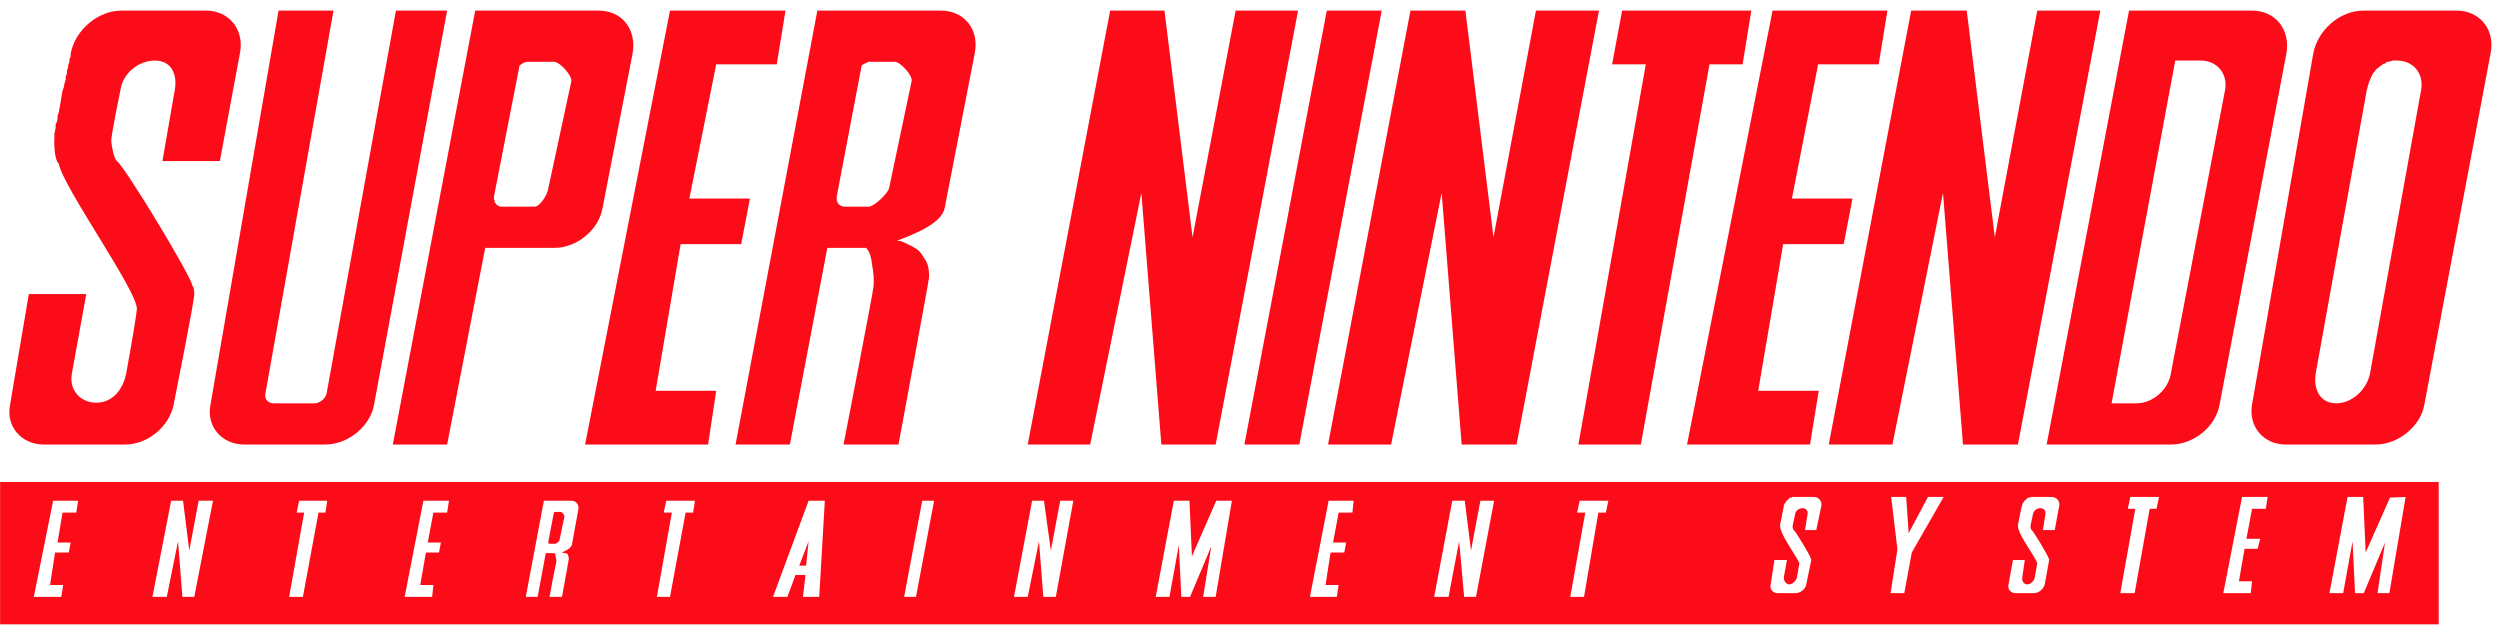
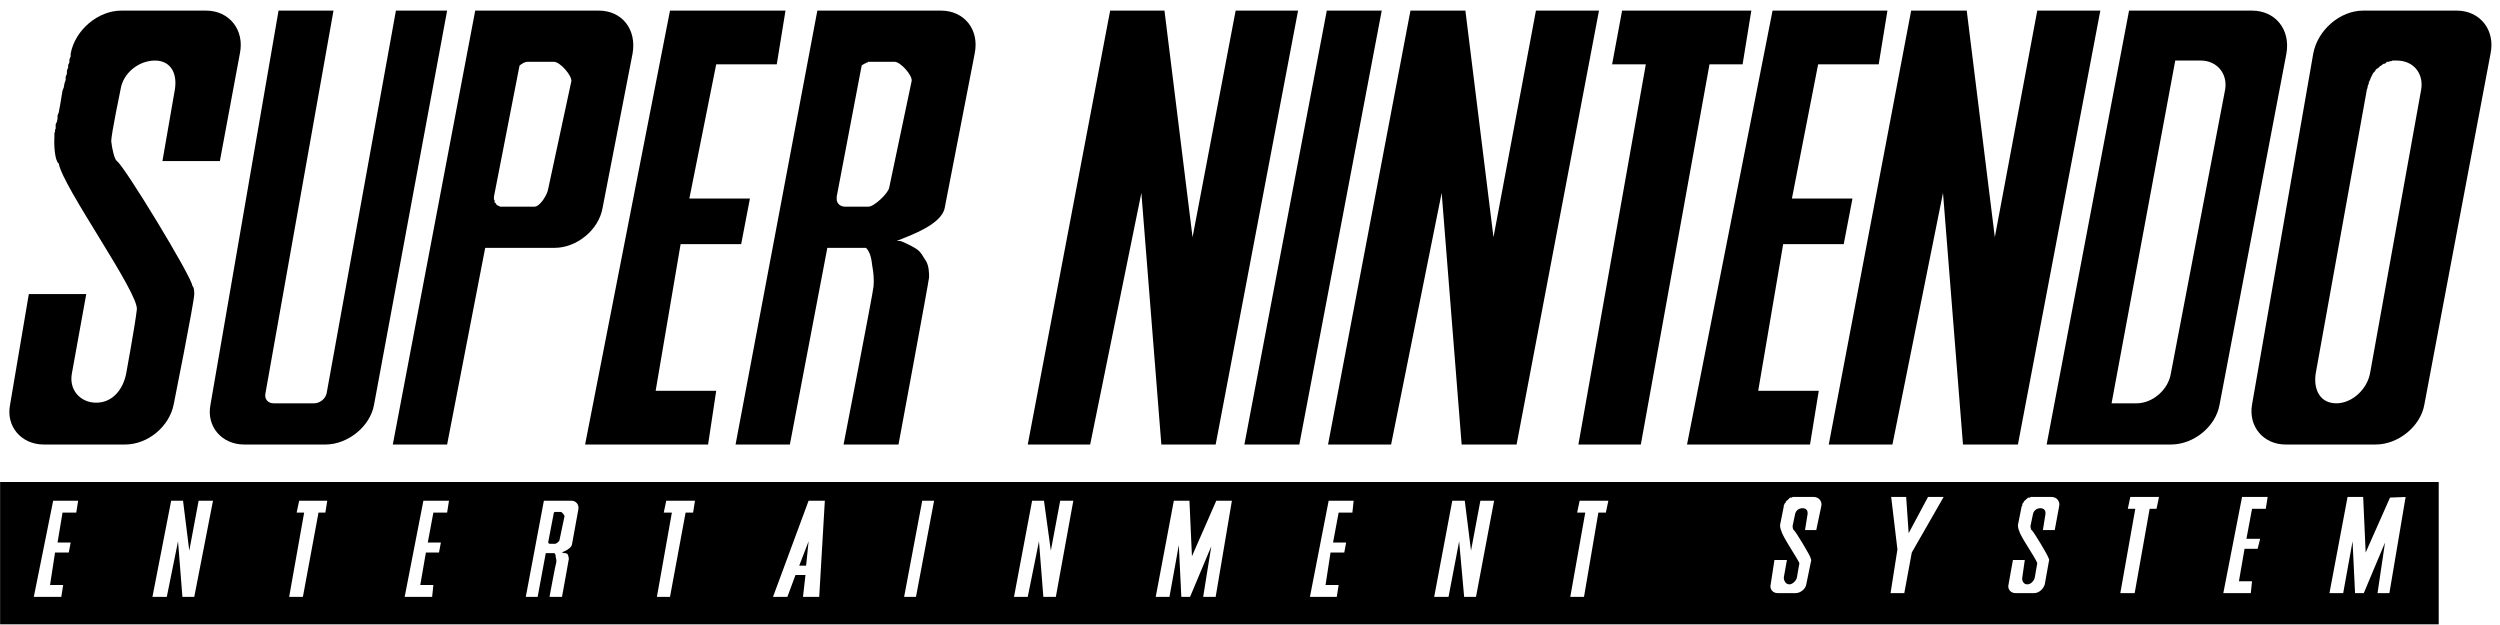
<svg xmlns="http://www.w3.org/2000/svg" version="1.0" width="296" height="73.92" viewBox="0 0 1 1" id="body">
  <defs id="defs2260" />
-   <path d="M -1.308,0.017 C -1.345,0.017 -1.382,0.048 -1.389,0.086 L -1.389,0.086 L -1.389,0.087 L -1.389,0.088 L -1.389,0.089 L -1.389,0.09 L -1.389,0.091 L -1.39,0.092 L -1.39,0.093 L -1.391,0.095 L -1.391,0.097 L -1.391,0.098 L -1.391,0.1 L -1.392,0.102 L -1.393,0.104 L -1.393,0.108 L -1.395,0.113 L -1.395,0.118 L -1.397,0.123 L -1.397,0.128 L -1.399,0.134 L -1.4,0.14 L -1.402,0.145 L -1.404,0.157 L -1.405,0.163 L -1.406,0.169 L -1.407,0.174 L -1.408,0.18 L -1.41,0.185 L -1.41,0.19 L -1.411,0.195 L -1.413,0.199 L -1.413,0.204 L -1.413,0.206 L -1.414,0.208 L -1.414,0.21 L -1.414,0.211 L -1.415,0.213 L -1.415,0.214 L -1.415,0.216 L -1.415,0.217 L -1.415,0.218 L -1.415,0.219 C -1.416,0.235 -1.414,0.258 -1.408,0.262 C -1.402,0.299 -1.279,0.47 -1.283,0.496 C -1.286,0.522 -1.3,0.598 -1.3,0.598 C -1.305,0.624 -1.322,0.645 -1.348,0.645 C -1.374,0.645 -1.392,0.624 -1.387,0.598 L -1.364,0.471 L -1.456,0.471 L -1.486,0.648 C -1.493,0.683 -1.468,0.712 -1.432,0.712 L -1.302,0.712 C -1.265,0.712 -1.231,0.683 -1.224,0.648 C -1.224,0.648 -1.191,0.483 -1.191,0.471 C -1.191,0.459 -1.194,0.458 -1.194,0.458 C -1.194,0.445 -1.304,0.264 -1.315,0.258 C -1.319,0.255 -1.323,0.237 -1.324,0.226 C -1.324,0.215 -1.309,0.143 -1.309,0.143 C -1.305,0.117 -1.28,0.097 -1.254,0.097 C -1.229,0.097 -1.218,0.117 -1.222,0.143 L -1.242,0.258 L -1.15,0.258 L -1.118,0.086 C -1.11,0.048 -1.135,0.017 -1.172,0.017 L -1.308,0.017 z M -1.056,0.017 L -1.165,0.648 C -1.172,0.683 -1.147,0.712 -1.111,0.712 L -0.981,0.712 C -0.945,0.712 -0.909,0.683 -0.903,0.648 L -0.786,0.017 L -0.868,0.017 L -0.979,0.63 C -0.981,0.639 -0.99,0.646 -0.999,0.646 L -1.064,0.646 C -1.073,0.646 -1.079,0.639 -1.077,0.63 L -0.968,0.017 L -1.056,0.017 z M -0.741,0.017 L -0.873,0.712 L -0.786,0.712 L -0.725,0.397 L -0.614,0.397 C -0.578,0.397 -0.543,0.368 -0.537,0.333 L -0.489,0.086 C -0.482,0.047 -0.506,0.017 -0.543,0.017 L -0.654,0.017 L -0.741,0.017 z M -0.429,0.017 L -0.565,0.712 L -0.368,0.712 L -0.355,0.626 L -0.452,0.626 L -0.412,0.391 L -0.315,0.391 L -0.301,0.318 L -0.398,0.318 L -0.355,0.103 L -0.258,0.103 L -0.244,0.017 L -0.429,0.017 z M -0.193,0.017 L -0.324,0.712 L -0.237,0.712 L -0.177,0.397 L -0.115,0.397 C -0.107,0.405 -0.106,0.419 -0.105,0.426 C -0.103,0.436 -0.102,0.449 -0.103,0.459 C -0.104,0.47 -0.151,0.712 -0.151,0.712 L -0.063,0.712 C -0.063,0.712 -0.014,0.448 -0.014,0.444 C -0.014,0.439 -0.014,0.426 -0.019,0.418 C -0.022,0.414 -0.027,0.403 -0.034,0.399 C -0.046,0.391 -0.06,0.386 -0.06,0.386 L -0.066,0.386 C -0.041,0.376 0.006,0.359 0.011,0.333 L 0.059,0.086 C 0.067,0.047 0.042,0.017 0.005,0.017 L -0.193,0.017 z M 0.276,0.017 L 0.144,0.712 L 0.244,0.712 L 0.326,0.309 L 0.358,0.712 L 0.445,0.712 L 0.577,0.017 L 0.477,0.017 L 0.408,0.38 L 0.363,0.017 L 0.276,0.017 z M 0.623,0.017 L 0.491,0.712 L 0.579,0.712 L 0.711,0.017 L 0.623,0.017 z M 0.757,0.017 L 0.625,0.712 L 0.726,0.712 L 0.807,0.309 L 0.839,0.712 L 0.927,0.712 L 1.059,0.017 L 0.958,0.017 L 0.89,0.38 L 0.845,0.017 L 0.757,0.017 z M 1.096,0.017 L 1.08,0.103 L 1.134,0.103 L 1.026,0.712 L 1.126,0.712 L 1.236,0.103 L 1.289,0.103 L 1.303,0.017 L 1.096,0.017 z M 1.337,0.017 L 1.2,0.712 L 1.397,0.712 L 1.411,0.626 L 1.314,0.626 L 1.354,0.391 L 1.451,0.391 L 1.465,0.318 L 1.368,0.318 L 1.41,0.103 L 1.507,0.103 L 1.521,0.017 L 1.337,0.017 z M 1.559,0.017 L 1.427,0.712 L 1.529,0.712 L 1.61,0.309 L 1.642,0.712 L 1.73,0.712 L 1.862,0.017 L 1.761,0.017 L 1.693,0.38 L 1.648,0.017 L 1.559,0.017 z M 1.908,0.017 L 1.776,0.712 L 1.975,0.712 C 2.012,0.712 2.047,0.683 2.053,0.648 L 2.16,0.086 C 2.167,0.047 2.142,0.017 2.105,0.017 L 1.908,0.017 z M 2.283,0.017 C 2.246,0.017 2.21,0.048 2.203,0.086 L 2.105,0.648 C 2.099,0.683 2.123,0.712 2.159,0.712 L 2.303,0.712 C 2.339,0.712 2.375,0.683 2.381,0.648 L 2.487,0.086 C 2.495,0.048 2.47,0.017 2.433,0.017 L 2.283,0.017 z M 1.982,0.097 L 2.023,0.097 C 2.048,0.097 2.066,0.117 2.062,0.143 L 1.975,0.598 C 1.971,0.624 1.946,0.646 1.92,0.646 L 1.88,0.646 L 1.982,0.097 z M 2.335,0.097 L 2.337,0.097 C 2.363,0.097 2.38,0.117 2.376,0.143 L 2.294,0.598 C 2.289,0.624 2.265,0.646 2.24,0.646 C 2.214,0.646 2.203,0.624 2.207,0.598 L 2.289,0.143 L 2.29,0.141 L 2.29,0.139 L 2.291,0.136 L 2.292,0.134 L 2.292,0.132 L 2.293,0.13 L 2.294,0.128 L 2.295,0.125 L 2.296,0.123 L 2.297,0.121 L 2.298,0.119 L 2.299,0.117 L 2.3,0.116 L 2.302,0.114 L 2.303,0.112 L 2.305,0.11 L 2.307,0.109 L 2.308,0.108 L 2.31,0.106 L 2.312,0.105 L 2.313,0.104 L 2.316,0.102 L 2.318,0.102 L 2.32,0.1 L 2.321,0.099 L 2.324,0.099 L 2.326,0.098 L 2.328,0.098 L 2.33,0.097 L 2.333,0.097 L 2.335,0.097 z M -0.657,0.099 L -0.615,0.099 C -0.605,0.099 -0.586,0.121 -0.587,0.13 L -0.624,0.302 C -0.625,0.311 -0.637,0.331 -0.646,0.331 L -0.697,0.331 L -0.698,0.331 L -0.699,0.331 L -0.699,0.331 L -0.7,0.331 L -0.701,0.331 L -0.702,0.331 L -0.702,0.331 L -0.702,0.33 L -0.703,0.33 L -0.704,0.33 L -0.704,0.329 L -0.705,0.329 L -0.706,0.329 L -0.706,0.328 L -0.707,0.328 L -0.707,0.327 L -0.708,0.327 L -0.708,0.326 L -0.708,0.325 L -0.709,0.325 L -0.71,0.324 L -0.71,0.323 L -0.71,0.323 L -0.71,0.322 L -0.71,0.321 L -0.71,0.32 L -0.711,0.32 L -0.711,0.319 C -0.711,0.318 -0.711,0.316 -0.711,0.315 L -0.67,0.105 C -0.666,0.102 -0.662,0.099 -0.657,0.099 z M -0.112,0.099 L -0.111,0.099 L -0.11,0.099 L -0.11,0.099 L -0.109,0.099 L -0.069,0.099 C -0.06,0.099 -0.04,0.121 -0.042,0.13 L -0.078,0.301 C -0.08,0.31 -0.102,0.331 -0.111,0.331 L -0.149,0.331 C -0.156,0.331 -0.162,0.326 -0.162,0.319 C -0.162,0.318 -0.162,0.316 -0.162,0.315 L -0.122,0.105 L -0.121,0.104 L -0.121,0.104 L -0.119,0.103 L -0.119,0.103 L -0.118,0.102 L -0.117,0.102 L -0.116,0.102 L -0.116,0.101 L -0.115,0.101 L -0.114,0.1 L -0.113,0.1 L -0.112,0.1 L -0.112,0.1 L -0.112,0.099 z M -1.502,0.772 L -1.502,1 L 2.404,1 L 2.404,0.772 L -1.502,0.772 z M 1.369,0.796 L 1.37,0.796 L 1.371,0.796 L 1.371,0.796 L 1.372,0.796 L 1.373,0.796 L 1.403,0.796 C 1.411,0.796 1.417,0.803 1.415,0.811 L 1.407,0.849 L 1.389,0.849 L 1.393,0.824 C 1.394,0.818 1.391,0.814 1.385,0.814 C 1.379,0.814 1.374,0.818 1.373,0.824 L 1.369,0.843 C 1.369,0.844 1.37,0.849 1.371,0.849 C 1.374,0.851 1.398,0.891 1.398,0.894 C 1.398,0.895 1.399,0.896 1.399,0.897 C 1.398,0.902 1.391,0.936 1.391,0.936 C 1.39,0.943 1.382,0.95 1.374,0.95 L 1.345,0.95 C 1.337,0.95 1.332,0.943 1.334,0.936 L 1.34,0.897 L 1.36,0.897 L 1.355,0.925 C 1.355,0.93 1.358,0.936 1.364,0.936 C 1.369,0.936 1.375,0.93 1.376,0.925 L 1.38,0.902 C 1.376,0.893 1.352,0.858 1.351,0.85 C 1.35,0.849 1.349,0.844 1.349,0.841 C 1.35,0.836 1.355,0.811 1.355,0.811 L 1.355,0.811 L 1.355,0.81 L 1.355,0.81 L 1.355,0.809 L 1.356,0.808 L 1.356,0.807 L 1.357,0.806 L 1.357,0.806 L 1.358,0.805 L 1.358,0.804 L 1.358,0.804 L 1.359,0.803 L 1.359,0.802 L 1.36,0.802 L 1.36,0.802 L 1.361,0.801 L 1.362,0.8 L 1.362,0.8 L 1.362,0.8 L 1.363,0.799 L 1.364,0.798 L 1.364,0.798 L 1.365,0.797 L 1.366,0.797 L 1.366,0.797 L 1.367,0.797 L 1.368,0.797 L 1.369,0.796 z M 1.527,0.796 L 1.551,0.796 L 1.555,0.854 L 1.586,0.796 L 1.611,0.796 L 1.56,0.885 L 1.548,0.95 L 1.526,0.95 L 1.537,0.88 L 1.527,0.796 z M 1.75,0.796 L 1.751,0.796 L 1.752,0.796 L 1.752,0.796 L 1.753,0.796 L 1.754,0.796 L 1.784,0.796 C 1.792,0.796 1.798,0.803 1.796,0.811 L 1.789,0.849 L 1.77,0.849 L 1.774,0.824 C 1.775,0.818 1.772,0.814 1.766,0.814 C 1.76,0.814 1.755,0.818 1.754,0.824 L 1.75,0.843 C 1.75,0.844 1.751,0.849 1.752,0.849 C 1.755,0.851 1.779,0.891 1.779,0.894 C 1.78,0.895 1.78,0.896 1.78,0.897 C 1.779,0.902 1.773,0.936 1.773,0.936 C 1.771,0.943 1.764,0.95 1.756,0.95 L 1.726,0.95 C 1.718,0.95 1.713,0.943 1.715,0.936 L 1.722,0.897 L 1.741,0.897 L 1.737,0.925 C 1.736,0.93 1.739,0.936 1.745,0.936 C 1.751,0.936 1.756,0.93 1.757,0.925 L 1.761,0.902 C 1.758,0.893 1.733,0.858 1.732,0.85 C 1.731,0.849 1.73,0.844 1.73,0.841 C 1.731,0.836 1.736,0.811 1.736,0.811 L 1.737,0.81 L 1.737,0.81 L 1.737,0.809 L 1.737,0.808 L 1.737,0.807 L 1.738,0.806 L 1.738,0.806 L 1.739,0.805 L 1.739,0.804 L 1.739,0.804 L 1.74,0.803 L 1.74,0.802 L 1.741,0.802 L 1.741,0.802 L 1.742,0.801 L 1.743,0.8 L 1.743,0.8 L 1.744,0.799 L 1.745,0.798 L 1.746,0.798 L 1.746,0.797 L 1.747,0.797 L 1.748,0.797 L 1.748,0.797 L 1.75,0.797 L 1.75,0.796 z M 1.91,0.796 L 1.956,0.796 L 1.952,0.815 L 1.941,0.815 L 1.917,0.95 L 1.894,0.95 L 1.918,0.815 L 1.906,0.815 L 1.91,0.796 z M 2.089,0.796 L 2.13,0.796 L 2.127,0.815 L 2.105,0.815 L 2.096,0.863 L 2.118,0.863 L 2.114,0.879 L 2.093,0.879 L 2.084,0.931 L 2.105,0.931 L 2.103,0.95 L 2.059,0.95 L 2.089,0.796 z M 2.258,0.796 L 2.283,0.796 L 2.287,0.885 L 2.326,0.797 L 2.351,0.796 L 2.325,0.95 L 2.306,0.95 L 2.318,0.869 L 2.284,0.95 L 2.27,0.95 L 2.266,0.867 L 2.251,0.95 L 2.229,0.95 L 2.258,0.796 z M -1.417,0.802 L -1.377,0.802 L -1.38,0.821 L -1.402,0.821 L -1.41,0.869 L -1.389,0.869 L -1.392,0.885 L -1.414,0.885 L -1.422,0.937 L -1.401,0.937 L -1.404,0.956 L -1.448,0.956 L -1.417,0.802 z M -1.228,0.802 L -1.209,0.802 L -1.199,0.882 L -1.184,0.802 L -1.161,0.802 L -1.191,0.956 L -1.21,0.956 L -1.217,0.867 L -1.235,0.956 L -1.258,0.956 L -1.228,0.802 z M -1.023,0.802 L -0.978,0.802 L -0.981,0.821 L -0.992,0.821 L -1.017,0.956 L -1.039,0.956 L -1.015,0.821 L -1.027,0.821 L -1.023,0.802 z M -0.824,0.802 L -0.783,0.802 L -0.786,0.821 L -0.808,0.821 L -0.817,0.869 L -0.796,0.869 L -0.799,0.885 L -0.82,0.885 L -0.829,0.937 L -0.808,0.937 L -0.81,0.956 L -0.854,0.956 L -0.824,0.802 z M -0.631,0.802 L -0.587,0.802 C -0.579,0.802 -0.574,0.809 -0.576,0.817 L -0.586,0.872 C -0.587,0.878 -0.597,0.883 -0.603,0.885 L -0.602,0.885 L -0.601,0.885 L -0.6,0.885 L -0.6,0.886 L -0.6,0.886 L -0.599,0.886 L -0.598,0.886 L -0.598,0.886 L -0.597,0.886 L -0.596,0.886 L -0.595,0.886 L -0.595,0.886 L -0.595,0.887 L -0.594,0.887 L -0.593,0.887 L -0.593,0.888 L -0.593,0.888 C -0.592,0.889 -0.591,0.894 -0.591,0.895 C -0.591,0.896 -0.602,0.956 -0.602,0.956 L -0.622,0.956 C -0.622,0.956 -0.612,0.902 -0.611,0.9 C -0.611,0.898 -0.611,0.895 -0.612,0.893 C -0.612,0.891 -0.612,0.888 -0.614,0.886 L -0.628,0.886 L -0.641,0.956 L -0.66,0.956 L -0.631,0.802 z M -0.435,0.802 L -0.389,0.802 L -0.392,0.821 L -0.404,0.821 L -0.429,0.956 L -0.45,0.956 L -0.426,0.821 L -0.439,0.821 L -0.435,0.802 z M -0.207,0.802 L -0.181,0.802 L -0.19,0.956 L -0.216,0.956 L -0.212,0.921 L -0.228,0.921 L -0.241,0.956 L -0.264,0.956 L -0.207,0.802 z M -0.025,0.802 L -0.006,0.802 L -0.035,0.956 L -0.054,0.956 L -0.025,0.802 z M 0.151,0.802 L 0.17,0.802 L 0.181,0.882 L 0.196,0.802 L 0.217,0.802 L 0.189,0.956 L 0.169,0.956 L 0.162,0.867 L 0.144,0.956 L 0.122,0.956 L 0.151,0.802 z M 0.378,0.802 L 0.403,0.802 L 0.407,0.891 L 0.446,0.802 L 0.471,0.802 L 0.445,0.956 L 0.425,0.956 L 0.438,0.875 L 0.404,0.956 L 0.39,0.956 L 0.386,0.873 L 0.371,0.956 L 0.349,0.956 L 0.378,0.802 z M 0.626,0.802 L 0.666,0.802 L 0.664,0.821 L 0.642,0.821 L 0.633,0.869 L 0.654,0.869 L 0.651,0.885 L 0.629,0.885 L 0.621,0.937 L 0.642,0.937 L 0.639,0.956 L 0.596,0.956 L 0.626,0.802 z M 0.824,0.802 L 0.844,0.802 L 0.854,0.882 L 0.869,0.802 L 0.891,0.802 L 0.862,0.956 L 0.843,0.956 L 0.835,0.867 L 0.818,0.956 L 0.795,0.956 L 0.824,0.802 z M 1.028,0.802 L 1.074,0.802 L 1.07,0.821 L 1.058,0.821 L 1.035,0.956 L 1.013,0.956 L 1.037,0.821 L 1.024,0.821 L 1.028,0.802 z M -0.613,0.82 C -0.614,0.82 -0.615,0.821 -0.615,0.821 L -0.624,0.868 C -0.624,0.868 -0.624,0.868 -0.624,0.869 C -0.624,0.87 -0.623,0.871 -0.621,0.871 L -0.613,0.871 C -0.611,0.871 -0.606,0.867 -0.606,0.865 L -0.598,0.827 C -0.598,0.825 -0.602,0.82 -0.604,0.82 L -0.613,0.82 z M -0.207,0.867 L -0.222,0.906 L -0.211,0.906 L -0.207,0.867 z " style="font-style:normal;font-variant:normal;font-weight:normal;font-stretch:normal;letter-spacing:normal;word-spacing:normal;text-anchor:start;fill:#fc0c18;fill-opacity:1;fill-rule:nonzero;stroke:#fc0c18;stroke-width:0;stroke-linecap:butt;stroke-linejoin:miter;stroke-miterlimit:10.433;stroke-dasharray:none;stroke-dashoffset:0;stroke-opacity:1" id="polyline2177" />
+   <path d="M -1.308,0.017 C -1.345,0.017 -1.382,0.048 -1.389,0.086 L -1.389,0.086 L -1.389,0.087 L -1.389,0.088 L -1.389,0.089 L -1.389,0.09 L -1.389,0.091 L -1.39,0.092 L -1.39,0.093 L -1.391,0.095 L -1.391,0.097 L -1.391,0.098 L -1.391,0.1 L -1.392,0.102 L -1.393,0.104 L -1.393,0.108 L -1.395,0.113 L -1.395,0.118 L -1.397,0.123 L -1.397,0.128 L -1.399,0.134 L -1.4,0.14 L -1.402,0.145 L -1.404,0.157 L -1.405,0.163 L -1.406,0.169 L -1.407,0.174 L -1.408,0.18 L -1.41,0.185 L -1.41,0.19 L -1.411,0.195 L -1.413,0.199 L -1.413,0.204 L -1.413,0.206 L -1.414,0.208 L -1.414,0.21 L -1.414,0.211 L -1.415,0.213 L -1.415,0.214 L -1.415,0.216 L -1.415,0.217 L -1.415,0.218 L -1.415,0.219 C -1.416,0.235 -1.414,0.258 -1.408,0.262 C -1.402,0.299 -1.279,0.47 -1.283,0.496 C -1.286,0.522 -1.3,0.598 -1.3,0.598 C -1.305,0.624 -1.322,0.645 -1.348,0.645 C -1.374,0.645 -1.392,0.624 -1.387,0.598 L -1.364,0.471 L -1.456,0.471 L -1.486,0.648 C -1.493,0.683 -1.468,0.712 -1.432,0.712 L -1.302,0.712 C -1.265,0.712 -1.231,0.683 -1.224,0.648 C -1.224,0.648 -1.191,0.483 -1.191,0.471 C -1.191,0.459 -1.194,0.458 -1.194,0.458 C -1.194,0.445 -1.304,0.264 -1.315,0.258 C -1.319,0.255 -1.323,0.237 -1.324,0.226 C -1.324,0.215 -1.309,0.143 -1.309,0.143 C -1.305,0.117 -1.28,0.097 -1.254,0.097 C -1.229,0.097 -1.218,0.117 -1.222,0.143 L -1.242,0.258 L -1.15,0.258 L -1.118,0.086 C -1.11,0.048 -1.135,0.017 -1.172,0.017 L -1.308,0.017 z M -1.056,0.017 L -1.165,0.648 C -1.172,0.683 -1.147,0.712 -1.111,0.712 L -0.981,0.712 C -0.945,0.712 -0.909,0.683 -0.903,0.648 L -0.786,0.017 L -0.868,0.017 L -0.979,0.63 C -0.981,0.639 -0.99,0.646 -0.999,0.646 L -1.064,0.646 C -1.073,0.646 -1.079,0.639 -1.077,0.63 L -0.968,0.017 L -1.056,0.017 z M -0.741,0.017 L -0.873,0.712 L -0.786,0.712 L -0.725,0.397 L -0.614,0.397 C -0.578,0.397 -0.543,0.368 -0.537,0.333 L -0.489,0.086 C -0.482,0.047 -0.506,0.017 -0.543,0.017 L -0.654,0.017 L -0.741,0.017 z M -0.429,0.017 L -0.565,0.712 L -0.368,0.712 L -0.355,0.626 L -0.452,0.626 L -0.412,0.391 L -0.315,0.391 L -0.301,0.318 L -0.398,0.318 L -0.355,0.103 L -0.258,0.103 L -0.244,0.017 L -0.429,0.017 z M -0.193,0.017 L -0.324,0.712 L -0.237,0.712 L -0.177,0.397 L -0.115,0.397 C -0.107,0.405 -0.106,0.419 -0.105,0.426 C -0.103,0.436 -0.102,0.449 -0.103,0.459 C -0.104,0.47 -0.151,0.712 -0.151,0.712 L -0.063,0.712 C -0.063,0.712 -0.014,0.448 -0.014,0.444 C -0.014,0.439 -0.014,0.426 -0.019,0.418 C -0.022,0.414 -0.027,0.403 -0.034,0.399 C -0.046,0.391 -0.06,0.386 -0.06,0.386 L -0.066,0.386 C -0.041,0.376 0.006,0.359 0.011,0.333 L 0.059,0.086 C 0.067,0.047 0.042,0.017 0.005,0.017 L -0.193,0.017 z M 0.276,0.017 L 0.144,0.712 L 0.244,0.712 L 0.326,0.309 L 0.358,0.712 L 0.445,0.712 L 0.577,0.017 L 0.477,0.017 L 0.408,0.38 L 0.363,0.017 L 0.276,0.017 z M 0.623,0.017 L 0.491,0.712 L 0.579,0.712 L 0.711,0.017 L 0.623,0.017 z M 0.757,0.017 L 0.625,0.712 L 0.726,0.712 L 0.807,0.309 L 0.839,0.712 L 0.927,0.712 L 1.059,0.017 L 0.958,0.017 L 0.89,0.38 L 0.845,0.017 L 0.757,0.017 z M 1.096,0.017 L 1.08,0.103 L 1.134,0.103 L 1.026,0.712 L 1.126,0.712 L 1.236,0.103 L 1.289,0.103 L 1.303,0.017 L 1.096,0.017 z M 1.337,0.017 L 1.2,0.712 L 1.397,0.712 L 1.411,0.626 L 1.314,0.626 L 1.354,0.391 L 1.451,0.391 L 1.465,0.318 L 1.368,0.318 L 1.41,0.103 L 1.507,0.103 L 1.521,0.017 L 1.337,0.017 z M 1.559,0.017 L 1.427,0.712 L 1.529,0.712 L 1.61,0.309 L 1.642,0.712 L 1.73,0.712 L 1.862,0.017 L 1.761,0.017 L 1.693,0.38 L 1.648,0.017 L 1.559,0.017 z M 1.908,0.017 L 1.776,0.712 L 1.975,0.712 C 2.012,0.712 2.047,0.683 2.053,0.648 L 2.16,0.086 C 2.167,0.047 2.142,0.017 2.105,0.017 L 1.908,0.017 z M 2.283,0.017 C 2.246,0.017 2.21,0.048 2.203,0.086 L 2.105,0.648 C 2.099,0.683 2.123,0.712 2.159,0.712 L 2.303,0.712 C 2.339,0.712 2.375,0.683 2.381,0.648 L 2.487,0.086 C 2.495,0.048 2.47,0.017 2.433,0.017 L 2.283,0.017 z M 1.982,0.097 L 2.023,0.097 C 2.048,0.097 2.066,0.117 2.062,0.143 L 1.975,0.598 C 1.971,0.624 1.946,0.646 1.92,0.646 L 1.88,0.646 L 1.982,0.097 z M 2.335,0.097 L 2.337,0.097 C 2.363,0.097 2.38,0.117 2.376,0.143 L 2.294,0.598 C 2.289,0.624 2.265,0.646 2.24,0.646 C 2.214,0.646 2.203,0.624 2.207,0.598 L 2.289,0.143 L 2.29,0.141 L 2.29,0.139 L 2.291,0.136 L 2.292,0.134 L 2.292,0.132 L 2.293,0.13 L 2.294,0.128 L 2.295,0.125 L 2.296,0.123 L 2.297,0.121 L 2.298,0.119 L 2.299,0.117 L 2.3,0.116 L 2.302,0.114 L 2.303,0.112 L 2.305,0.11 L 2.307,0.109 L 2.308,0.108 L 2.31,0.106 L 2.312,0.105 L 2.313,0.104 L 2.316,0.102 L 2.318,0.102 L 2.32,0.1 L 2.321,0.099 L 2.324,0.099 L 2.326,0.098 L 2.328,0.098 L 2.33,0.097 L 2.333,0.097 L 2.335,0.097 z M -0.657,0.099 L -0.615,0.099 C -0.605,0.099 -0.586,0.121 -0.587,0.13 L -0.624,0.302 C -0.625,0.311 -0.637,0.331 -0.646,0.331 L -0.697,0.331 L -0.698,0.331 L -0.699,0.331 L -0.699,0.331 L -0.7,0.331 L -0.701,0.331 L -0.702,0.331 L -0.702,0.331 L -0.702,0.33 L -0.703,0.33 L -0.704,0.33 L -0.704,0.329 L -0.705,0.329 L -0.706,0.329 L -0.706,0.328 L -0.707,0.328 L -0.707,0.327 L -0.708,0.327 L -0.708,0.326 L -0.708,0.325 L -0.709,0.325 L -0.71,0.324 L -0.71,0.323 L -0.71,0.323 L -0.71,0.322 L -0.71,0.321 L -0.71,0.32 L -0.711,0.32 L -0.711,0.319 C -0.711,0.318 -0.711,0.316 -0.711,0.315 L -0.67,0.105 C -0.666,0.102 -0.662,0.099 -0.657,0.099 z M -0.112,0.099 L -0.111,0.099 L -0.11,0.099 L -0.11,0.099 L -0.109,0.099 L -0.069,0.099 C -0.06,0.099 -0.04,0.121 -0.042,0.13 L -0.078,0.301 C -0.08,0.31 -0.102,0.331 -0.111,0.331 L -0.149,0.331 C -0.156,0.331 -0.162,0.326 -0.162,0.319 C -0.162,0.318 -0.162,0.316 -0.162,0.315 L -0.122,0.105 L -0.121,0.104 L -0.121,0.104 L -0.119,0.103 L -0.119,0.103 L -0.118,0.102 L -0.117,0.102 L -0.116,0.102 L -0.116,0.101 L -0.115,0.101 L -0.114,0.1 L -0.113,0.1 L -0.112,0.1 L -0.112,0.1 L -0.112,0.099 z M -1.502,0.772 L -1.502,1 L 2.404,1 L 2.404,0.772 L -1.502,0.772 z M 1.369,0.796 L 1.37,0.796 L 1.371,0.796 L 1.371,0.796 L 1.372,0.796 L 1.373,0.796 L 1.403,0.796 C 1.411,0.796 1.417,0.803 1.415,0.811 L 1.407,0.849 L 1.389,0.849 L 1.393,0.824 C 1.394,0.818 1.391,0.814 1.385,0.814 C 1.379,0.814 1.374,0.818 1.373,0.824 L 1.369,0.843 C 1.369,0.844 1.37,0.849 1.371,0.849 C 1.374,0.851 1.398,0.891 1.398,0.894 C 1.398,0.895 1.399,0.896 1.399,0.897 C 1.398,0.902 1.391,0.936 1.391,0.936 C 1.39,0.943 1.382,0.95 1.374,0.95 L 1.345,0.95 C 1.337,0.95 1.332,0.943 1.334,0.936 L 1.34,0.897 L 1.36,0.897 L 1.355,0.925 C 1.355,0.93 1.358,0.936 1.364,0.936 C 1.369,0.936 1.375,0.93 1.376,0.925 L 1.38,0.902 C 1.376,0.893 1.352,0.858 1.351,0.85 C 1.35,0.849 1.349,0.844 1.349,0.841 C 1.35,0.836 1.355,0.811 1.355,0.811 L 1.355,0.811 L 1.355,0.81 L 1.355,0.81 L 1.355,0.809 L 1.356,0.808 L 1.356,0.807 L 1.357,0.806 L 1.357,0.806 L 1.358,0.805 L 1.358,0.804 L 1.358,0.804 L 1.359,0.803 L 1.359,0.802 L 1.36,0.802 L 1.36,0.802 L 1.361,0.801 L 1.362,0.8 L 1.362,0.8 L 1.362,0.8 L 1.363,0.799 L 1.364,0.798 L 1.364,0.798 L 1.365,0.797 L 1.366,0.797 L 1.366,0.797 L 1.367,0.797 L 1.368,0.797 L 1.369,0.796 z M 1.527,0.796 L 1.551,0.796 L 1.555,0.854 L 1.586,0.796 L 1.611,0.796 L 1.56,0.885 L 1.548,0.95 L 1.526,0.95 L 1.537,0.88 L 1.527,0.796 z M 1.75,0.796 L 1.751,0.796 L 1.752,0.796 L 1.752,0.796 L 1.753,0.796 L 1.754,0.796 L 1.784,0.796 C 1.792,0.796 1.798,0.803 1.796,0.811 L 1.789,0.849 L 1.77,0.849 L 1.774,0.824 C 1.775,0.818 1.772,0.814 1.766,0.814 C 1.76,0.814 1.755,0.818 1.754,0.824 L 1.75,0.843 C 1.75,0.844 1.751,0.849 1.752,0.849 C 1.755,0.851 1.779,0.891 1.779,0.894 C 1.78,0.895 1.78,0.896 1.78,0.897 C 1.779,0.902 1.773,0.936 1.773,0.936 C 1.771,0.943 1.764,0.95 1.756,0.95 L 1.726,0.95 C 1.718,0.95 1.713,0.943 1.715,0.936 L 1.722,0.897 L 1.741,0.897 L 1.737,0.925 C 1.736,0.93 1.739,0.936 1.745,0.936 C 1.751,0.936 1.756,0.93 1.757,0.925 L 1.761,0.902 C 1.758,0.893 1.733,0.858 1.732,0.85 C 1.731,0.849 1.73,0.844 1.73,0.841 C 1.731,0.836 1.736,0.811 1.736,0.811 L 1.737,0.81 L 1.737,0.81 L 1.737,0.809 L 1.737,0.808 L 1.737,0.807 L 1.738,0.806 L 1.738,0.806 L 1.739,0.805 L 1.739,0.804 L 1.739,0.804 L 1.74,0.803 L 1.74,0.802 L 1.741,0.802 L 1.741,0.802 L 1.742,0.801 L 1.743,0.8 L 1.743,0.8 L 1.744,0.799 L 1.745,0.798 L 1.746,0.798 L 1.746,0.797 L 1.747,0.797 L 1.748,0.797 L 1.748,0.797 L 1.75,0.797 L 1.75,0.796 z M 1.91,0.796 L 1.956,0.796 L 1.952,0.815 L 1.941,0.815 L 1.917,0.95 L 1.894,0.95 L 1.918,0.815 L 1.906,0.815 L 1.91,0.796 z M 2.089,0.796 L 2.13,0.796 L 2.127,0.815 L 2.105,0.815 L 2.096,0.863 L 2.118,0.863 L 2.114,0.879 L 2.093,0.879 L 2.084,0.931 L 2.105,0.931 L 2.103,0.95 L 2.059,0.95 L 2.089,0.796 z M 2.258,0.796 L 2.283,0.796 L 2.287,0.885 L 2.326,0.797 L 2.351,0.796 L 2.325,0.95 L 2.306,0.95 L 2.318,0.869 L 2.284,0.95 L 2.27,0.95 L 2.266,0.867 L 2.251,0.95 L 2.229,0.95 L 2.258,0.796 z M -1.417,0.802 L -1.377,0.802 L -1.38,0.821 L -1.402,0.821 L -1.41,0.869 L -1.389,0.869 L -1.392,0.885 L -1.414,0.885 L -1.422,0.937 L -1.401,0.937 L -1.404,0.956 L -1.448,0.956 L -1.417,0.802 z M -1.228,0.802 L -1.209,0.802 L -1.199,0.882 L -1.184,0.802 L -1.161,0.802 L -1.191,0.956 L -1.21,0.956 L -1.217,0.867 L -1.235,0.956 L -1.258,0.956 L -1.228,0.802 z M -1.023,0.802 L -0.978,0.802 L -0.981,0.821 L -0.992,0.821 L -1.017,0.956 L -1.039,0.956 L -1.015,0.821 L -1.027,0.821 L -1.023,0.802 z M -0.824,0.802 L -0.783,0.802 L -0.786,0.821 L -0.808,0.821 L -0.817,0.869 L -0.796,0.869 L -0.799,0.885 L -0.82,0.885 L -0.829,0.937 L -0.808,0.937 L -0.81,0.956 L -0.854,0.956 L -0.824,0.802 z M -0.631,0.802 L -0.587,0.802 C -0.579,0.802 -0.574,0.809 -0.576,0.817 L -0.586,0.872 C -0.587,0.878 -0.597,0.883 -0.603,0.885 L -0.602,0.885 L -0.601,0.885 L -0.6,0.885 L -0.6,0.886 L -0.6,0.886 L -0.599,0.886 L -0.598,0.886 L -0.598,0.886 L -0.597,0.886 L -0.596,0.886 L -0.595,0.886 L -0.595,0.886 L -0.595,0.887 L -0.594,0.887 L -0.593,0.887 L -0.593,0.888 L -0.593,0.888 C -0.592,0.889 -0.591,0.894 -0.591,0.895 C -0.591,0.896 -0.602,0.956 -0.602,0.956 L -0.622,0.956 C -0.622,0.956 -0.612,0.902 -0.611,0.9 C -0.611,0.898 -0.611,0.895 -0.612,0.893 C -0.612,0.891 -0.612,0.888 -0.614,0.886 L -0.628,0.886 L -0.641,0.956 L -0.66,0.956 L -0.631,0.802 z M -0.435,0.802 L -0.389,0.802 L -0.392,0.821 L -0.404,0.821 L -0.429,0.956 L -0.45,0.956 L -0.426,0.821 L -0.439,0.821 L -0.435,0.802 z M -0.207,0.802 L -0.181,0.802 L -0.19,0.956 L -0.216,0.956 L -0.212,0.921 L -0.228,0.921 L -0.241,0.956 L -0.264,0.956 L -0.207,0.802 z M -0.025,0.802 L -0.006,0.802 L -0.035,0.956 L -0.054,0.956 L -0.025,0.802 z M 0.151,0.802 L 0.17,0.802 L 0.181,0.882 L 0.196,0.802 L 0.217,0.802 L 0.189,0.956 L 0.169,0.956 L 0.162,0.867 L 0.144,0.956 L 0.122,0.956 L 0.151,0.802 z M 0.378,0.802 L 0.403,0.802 L 0.407,0.891 L 0.446,0.802 L 0.471,0.802 L 0.445,0.956 L 0.425,0.956 L 0.438,0.875 L 0.404,0.956 L 0.39,0.956 L 0.386,0.873 L 0.371,0.956 L 0.349,0.956 L 0.378,0.802 z M 0.626,0.802 L 0.666,0.802 L 0.664,0.821 L 0.642,0.821 L 0.633,0.869 L 0.654,0.869 L 0.651,0.885 L 0.629,0.885 L 0.621,0.937 L 0.642,0.937 L 0.639,0.956 L 0.596,0.956 L 0.626,0.802 z M 0.824,0.802 L 0.844,0.802 L 0.854,0.882 L 0.869,0.802 L 0.891,0.802 L 0.862,0.956 L 0.843,0.956 L 0.835,0.867 L 0.818,0.956 L 0.795,0.956 L 0.824,0.802 z M 1.028,0.802 L 1.074,0.802 L 1.07,0.821 L 1.058,0.821 L 1.035,0.956 L 1.013,0.956 L 1.037,0.821 L 1.024,0.821 L 1.028,0.802 z M -0.613,0.82 C -0.614,0.82 -0.615,0.821 -0.615,0.821 L -0.624,0.868 C -0.624,0.868 -0.624,0.868 -0.624,0.869 C -0.624,0.87 -0.623,0.871 -0.621,0.871 L -0.613,0.871 C -0.611,0.871 -0.606,0.867 -0.606,0.865 L -0.598,0.827 C -0.598,0.825 -0.602,0.82 -0.604,0.82 L -0.613,0.82 z M -0.207,0.867 L -0.222,0.906 L -0.211,0.906 L -0.207,0.867 z " style="font-style:normal;font-variant:normal;font-weight:normal;font-stretch:normal;letter-spacing:normal;word-spacing:normal;text-anchor:start;fill:#000;fill-opacity:1;fill-rule:nonzero;stroke:#fc0c18;stroke-width:0;stroke-linecap:butt;stroke-linejoin:miter;stroke-miterlimit:10.433;stroke-dasharray:none;stroke-dashoffset:0;stroke-opacity:1" id="polyline2177" />
</svg>
